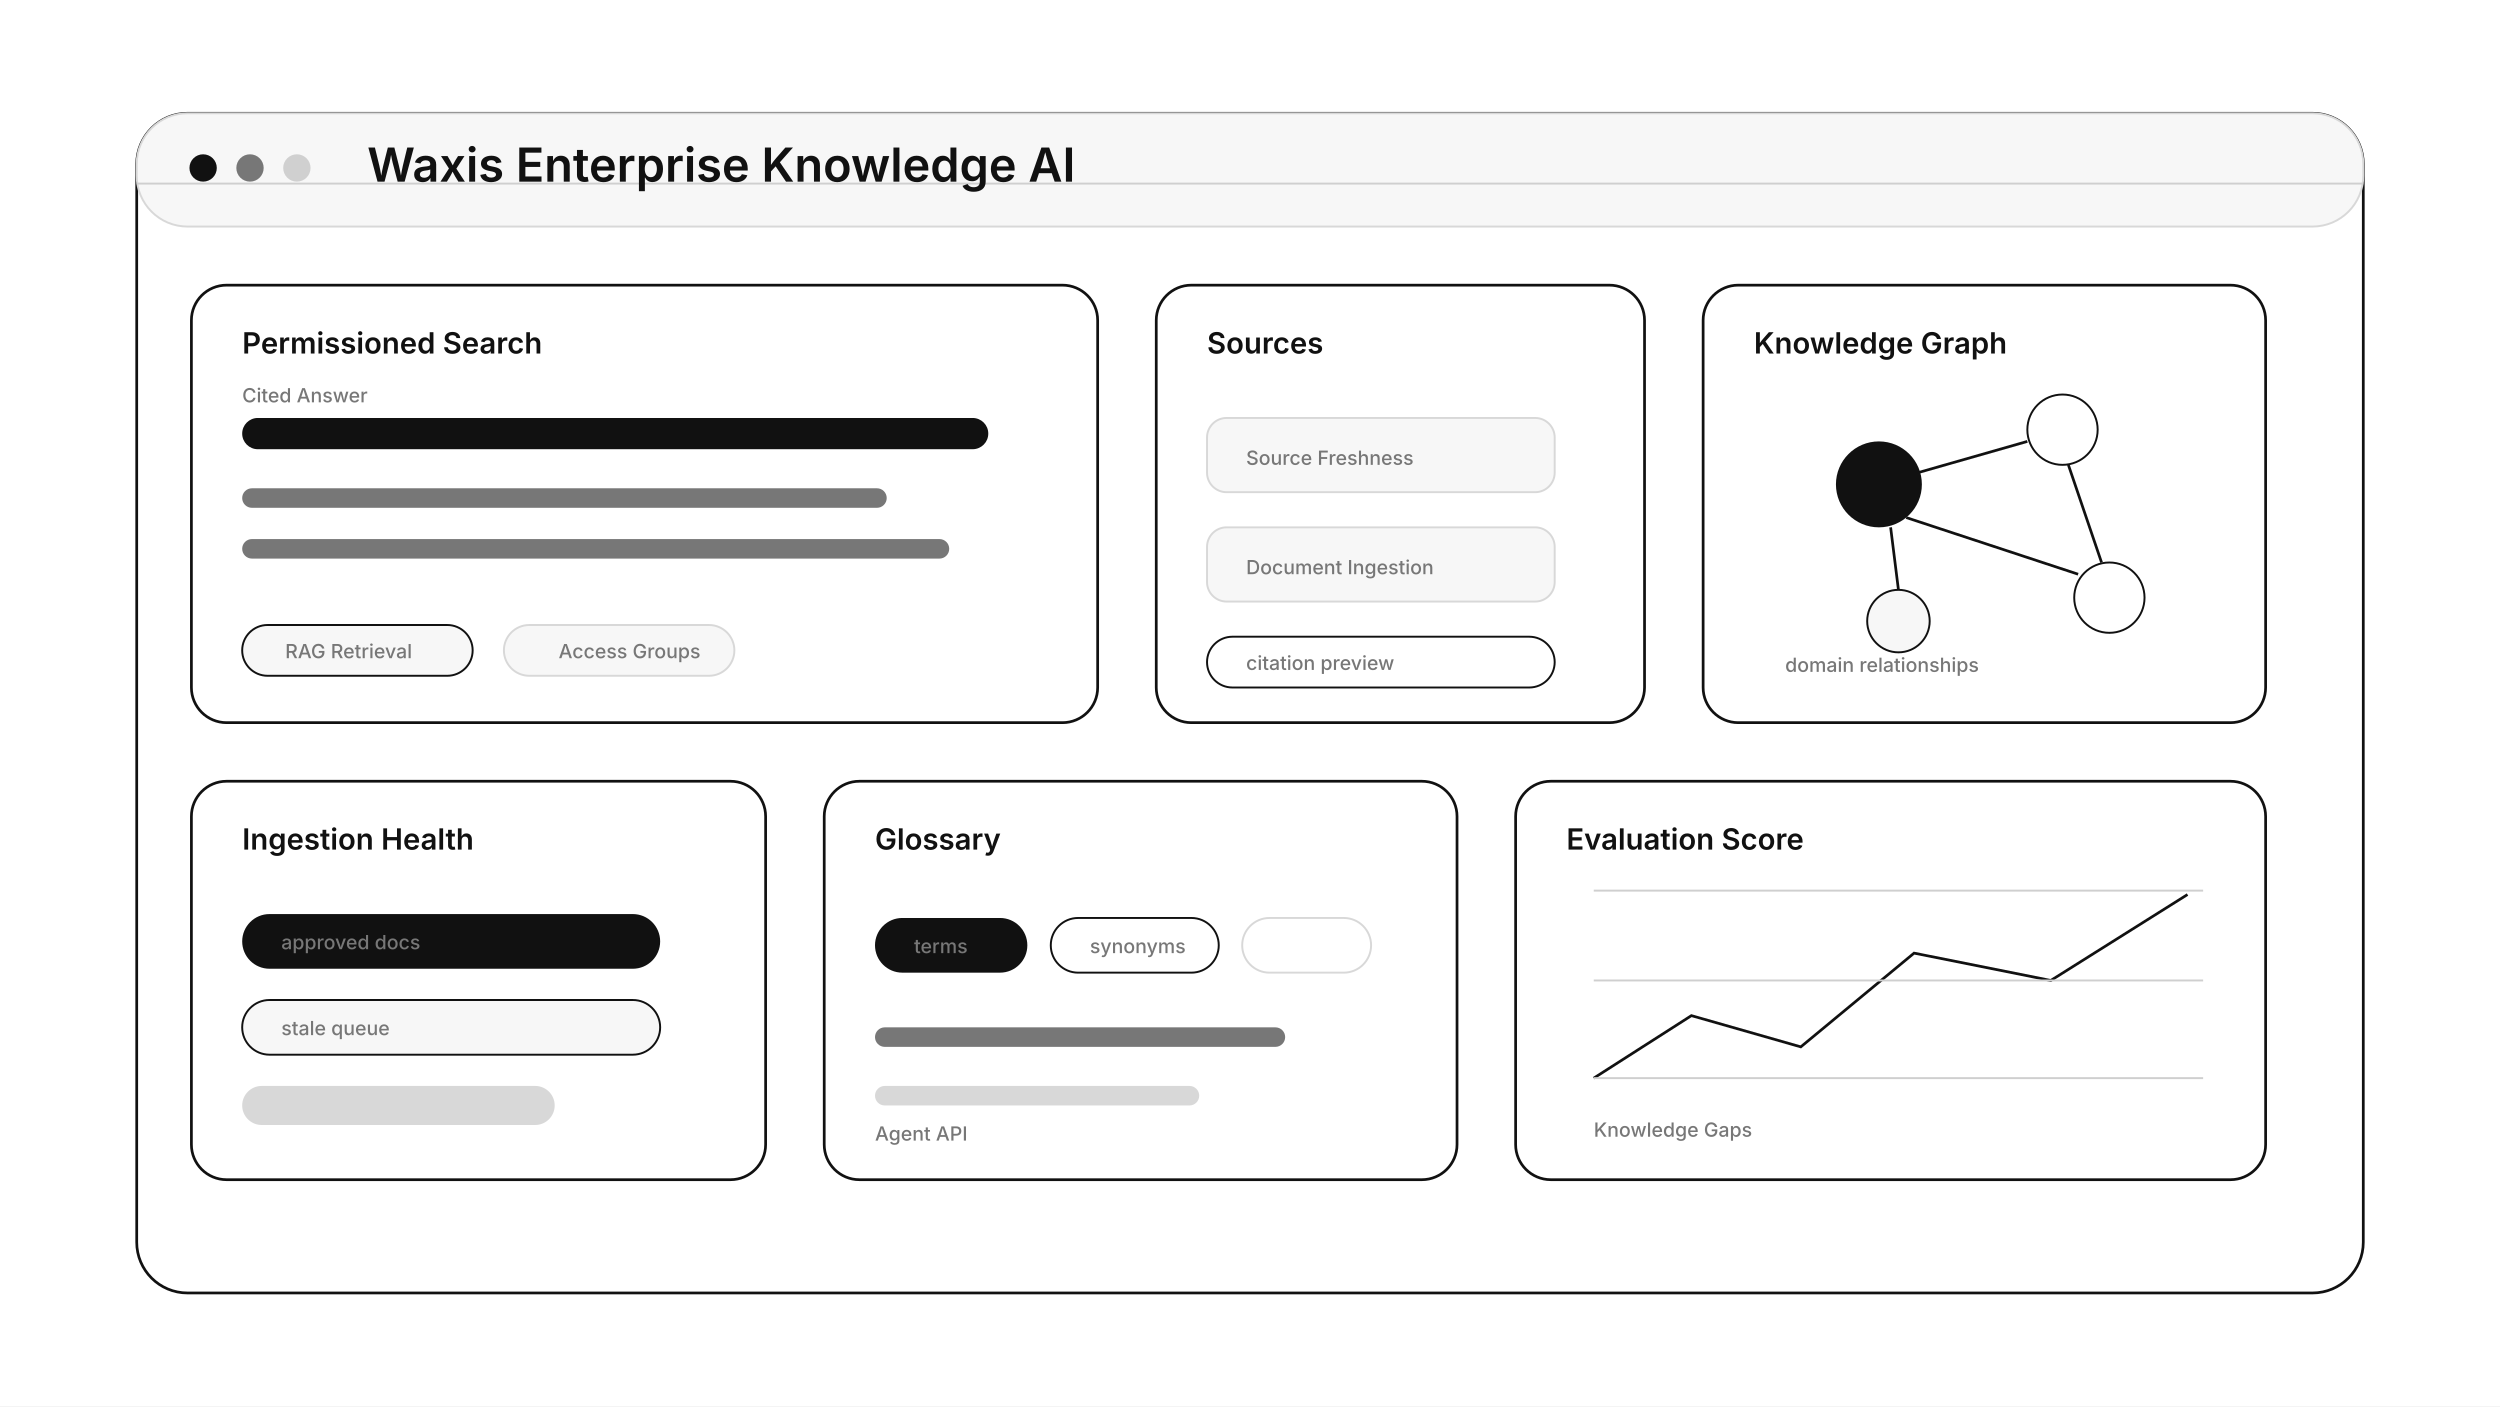
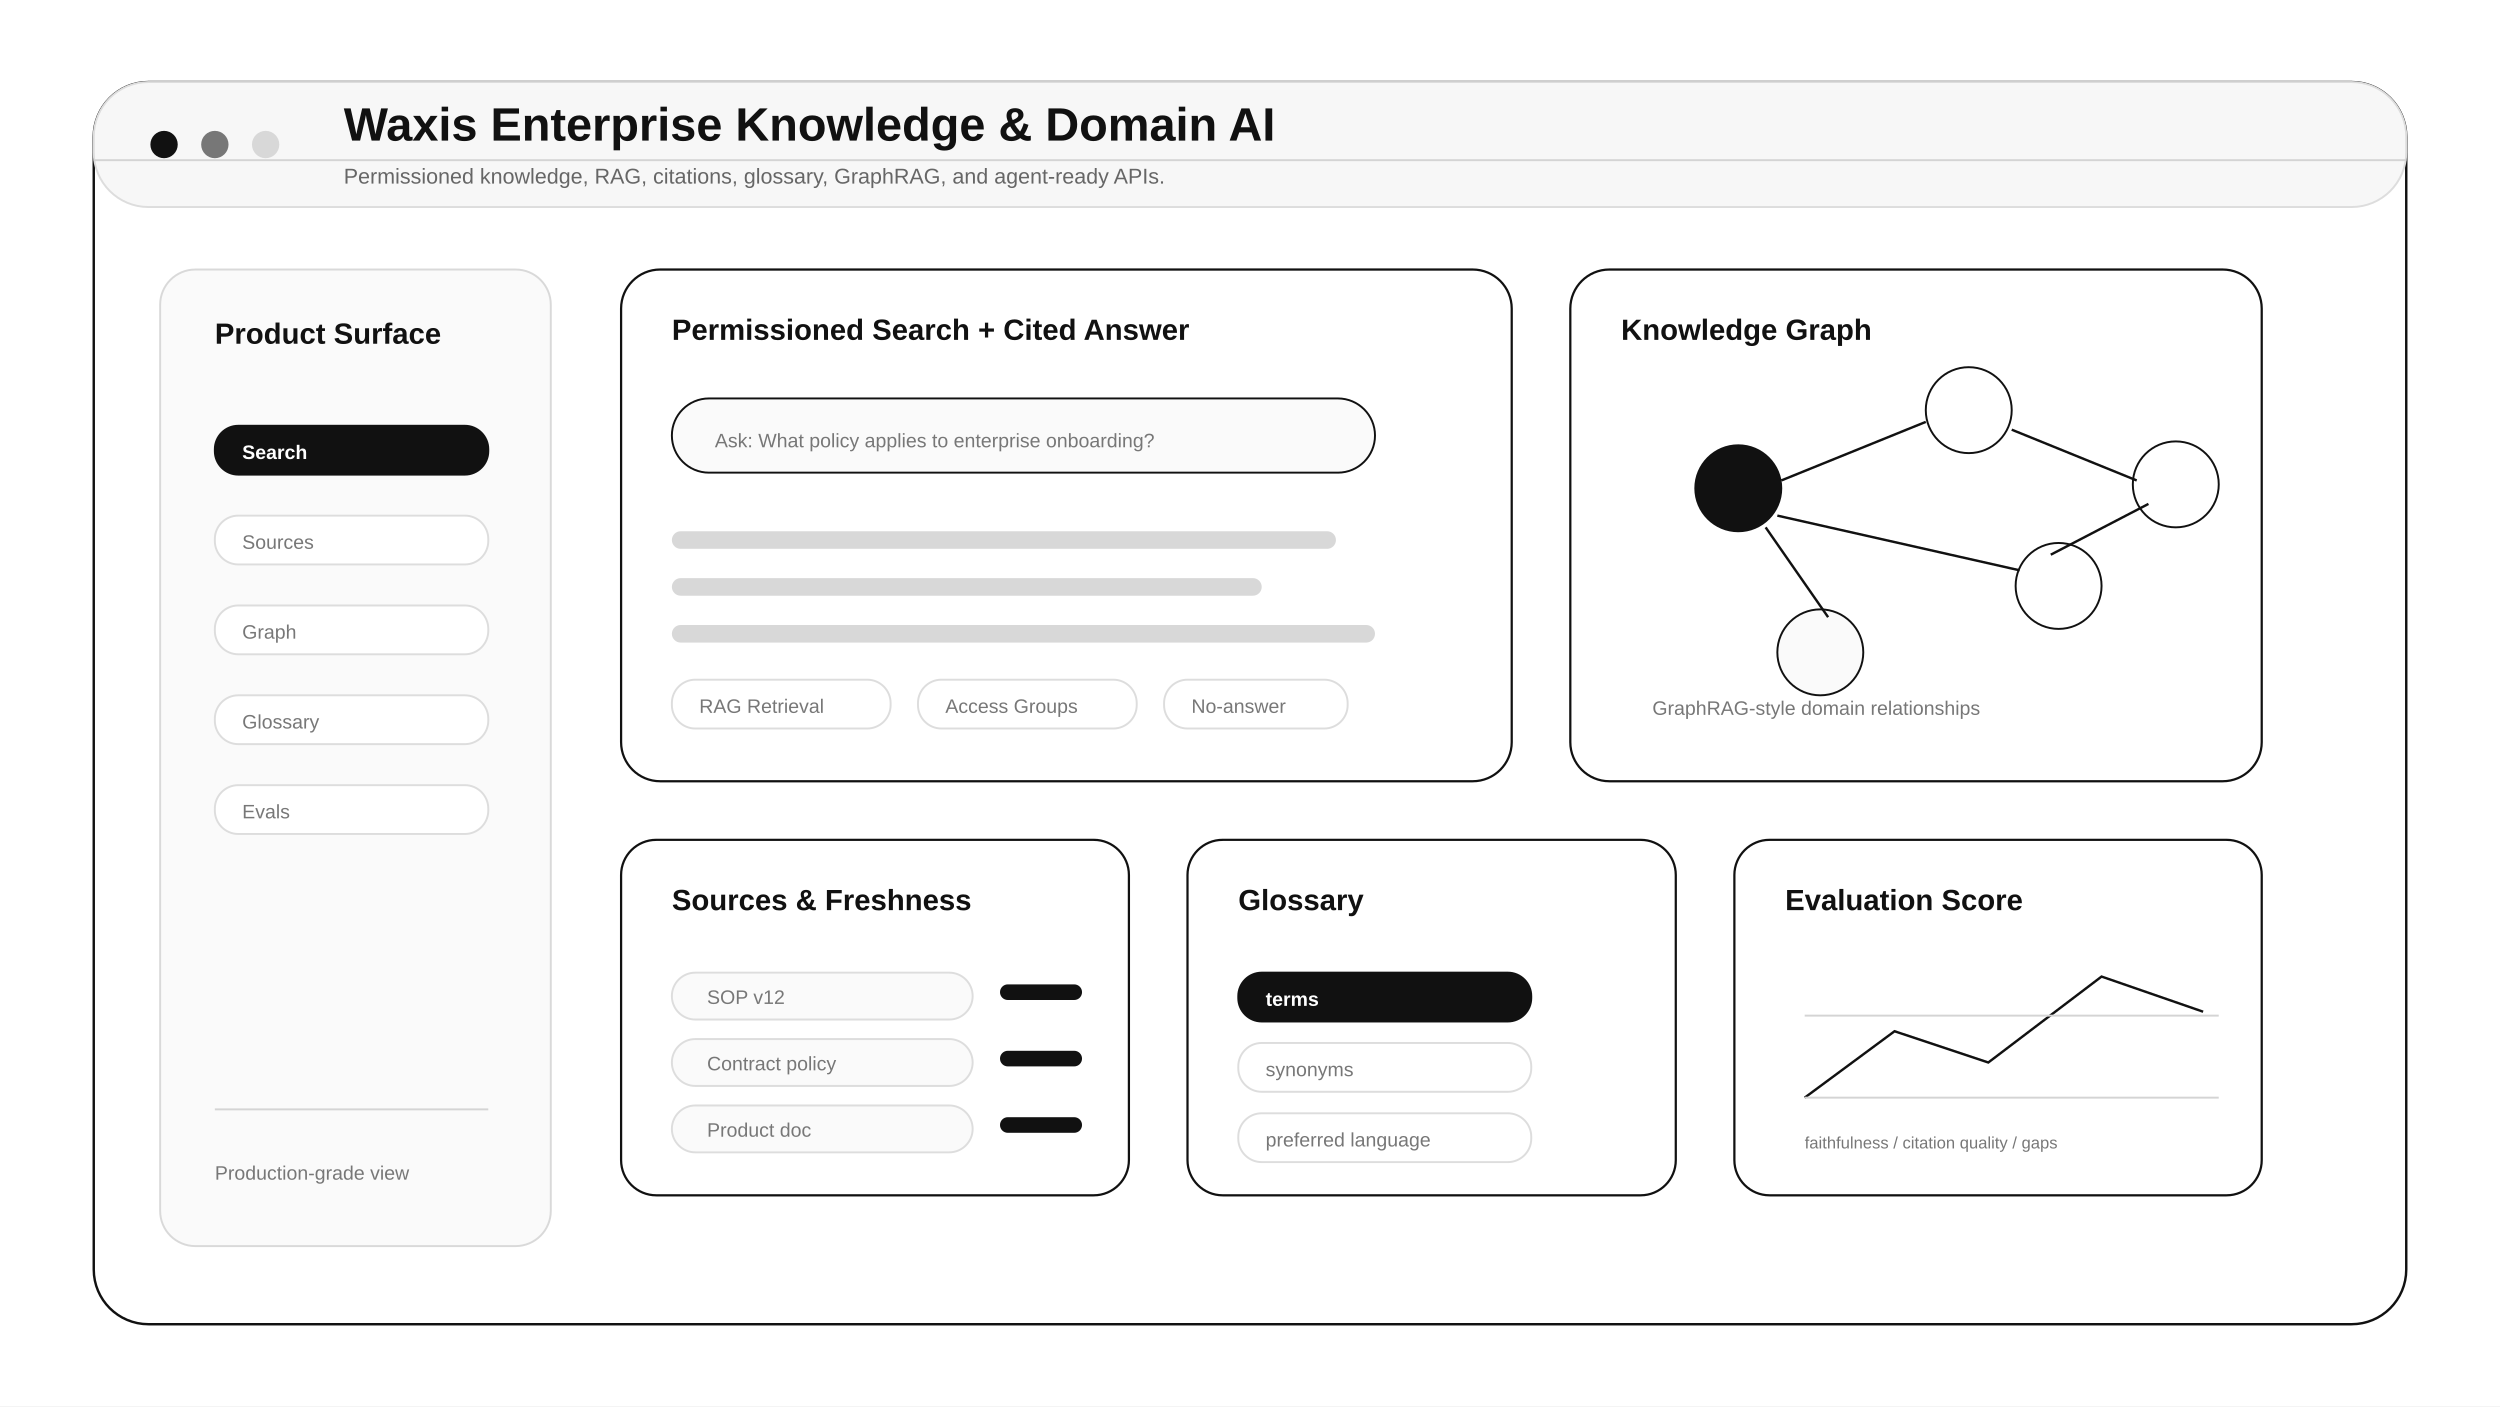
- <svg xmlns="http://www.w3.org/2000/svg" width="1280" height="720" viewBox="0 0 1280 720" fill="none" role="img" aria-labelledby="title desc">
+ <svg xmlns="http://www.w3.org/2000/svg" width="1280" height="720" viewBox="0 0 1280 720" fill="none" role="img" aria-label="Waxis Enterprise Knowledge &amp; Domain AI">
  <style>
-     .bg{fill:#fff}.line{stroke:#111;stroke-width:1.4}.soft{stroke:#cfcfcf;stroke-width:1}.panel{fill:#fff;stroke:#111;stroke-width:1.4}.sub{fill:#f7f7f7;stroke:#d8d8d8}.title{font:600 24px Inter,Arial,sans-serif;fill:#111}.h{font:600 15px Inter,Arial,sans-serif;fill:#111}.t{font:500 12px Inter,Arial,sans-serif;fill:#555}.xs{font:500 10px Inter,Arial,sans-serif;fill:#777}
-   </style>
+ .bg{fill:#fff}.window{fill:#fff;stroke:#111;stroke-width:1.25}.bar{fill:#f7f7f7;stroke:#ddd;stroke-width:1}.panel{fill:#fff;stroke:#111;stroke-width:1.15}.soft{fill:#fafafa;stroke:#d9d9d9;stroke-width:1}.ghost{fill:#f6f6f6;stroke:#e5e5e5;stroke-width:1}.black{fill:#111}.mid{fill:#777}.light{fill:#d8d8d8}.line{stroke:#111;stroke-width:1.25;fill:none}.thin{stroke:#d4d4d4;stroke-width:1;fill:none}.dash{stroke:#999;stroke-width:1;stroke-dasharray:5 5;fill:none}.title{font:700 24px -apple-system,BlinkMacSystemFont,'Segoe UI',Arial,sans-serif;fill:#111}.sub{font:500 11px -apple-system,BlinkMacSystemFont,'Segoe UI',Arial,sans-serif;fill:#666}.h{font:700 15px -apple-system,BlinkMacSystemFont,'Segoe UI',Arial,sans-serif;fill:#111}.t{font:500 12px -apple-system,BlinkMacSystemFont,'Segoe UI',Arial,sans-serif;fill:#555}.xs{font:500 10px -apple-system,BlinkMacSystemFont,'Segoe UI',Arial,sans-serif;fill:#777}.tiny{font:500 8.5px -apple-system,BlinkMacSystemFont,'Segoe UI',Arial,sans-serif;fill:#777}.whiteText{font:700 10px -apple-system,BlinkMacSystemFont,'Segoe UI',Arial,sans-serif;fill:#fff}.mono{font:500 10px SFMono-Regular,Menlo,Consolas,monospace;fill:#555}
+ </style>
  <rect class="bg" width="1280" height="720" />
-   <rect x="70" y="58" width="1140" height="604" rx="26" class="panel" />
-   <rect x="70" y="58" width="1140" height="58" rx="26" class="sub" />
-   <path d="M70 94H1210" class="soft" />
-   <circle cx="104" cy="86" r="7" fill="#111" />
-   <circle cx="128" cy="86" r="7" fill="#777" />
-   <circle cx="152" cy="86" r="7" fill="#d0d0d0" />
-   <text x="188" y="93" class="title">Waxis Enterprise Knowledge AI</text>
-   <rect x="98" y="146" width="464" height="224" rx="18" class="panel" />
-   <text x="124" y="181" class="h">Permissioned Search</text>
-   <rect x="124" y="214" width="382" height="16" rx="8" fill="#111" />
-   <rect x="124" y="250" width="330" height="10" rx="5" fill="#777" />
-   <rect x="124" y="276" width="362" height="10" rx="5" fill="#777" />
-   <rect x="124" y="320" width="118" height="26" rx="13" fill="#f7f7f7" stroke="#111" />
-   <rect x="258" y="320" width="118" height="26" rx="13" fill="#f7f7f7" stroke="#d8d8d8" />
-   <text x="124" y="206" class="xs">Cited Answer</text>
-   <text x="146" y="337" class="xs">RAG Retrieval</text>
-   <text x="286" y="337" class="xs">Access Groups</text>
-   <rect x="592" y="146" width="250" height="224" rx="18" class="panel" />
-   <text x="618" y="181" class="h">Sources</text>
-   <rect x="618" y="214" width="178" height="38" rx="10" class="sub" />
-   <rect x="618" y="270" width="178" height="38" rx="10" class="sub" />
-   <rect x="618" y="326" width="178" height="26" rx="13" fill="#fff" stroke="#111" />
-   <text x="638" y="238" class="xs">Source Freshness</text>
-   <text x="638" y="294" class="xs">Document Ingestion</text>
-   <text x="638" y="343" class="xs">citation preview</text>
-   <rect x="872" y="146" width="288" height="224" rx="18" class="panel" />
-   <text x="898" y="181" class="h">Knowledge Graph</text>
-   <circle cx="962" cy="248" r="22" fill="#111" />
-   <circle cx="1056" cy="220" r="18" fill="#fff" stroke="#111" />
-   <circle cx="1080" cy="306" r="18" fill="#fff" stroke="#111" />
-   <circle cx="972" cy="318" r="16" fill="#f7f7f7" stroke="#111" />
-   <path d="M982 242L1038 226M976 265L1064 294M968 270L972 302M1059 238L1076 288" class="line" />
-   <text x="914" y="344" class="xs">domain relationships</text>
-   <rect x="98" y="400" width="294" height="204" rx="18" class="panel" />
-   <text x="124" y="435" class="h">Ingestion Health</text>
-   <rect x="124" y="468" width="214" height="28" rx="14" fill="#111" />
-   <rect x="124" y="512" width="214" height="28" rx="14" fill="#f7f7f7" stroke="#111" />
-   <rect x="124" y="556" width="160" height="20" rx="10" fill="#d8d8d8" />
-   <text x="144" y="486" class="xs" fill="#fff">approved docs</text>
-   <text x="144" y="530" class="xs">stale queue</text>
-   <rect x="422" y="400" width="324" height="204" rx="18" class="panel" />
-   <text x="448" y="435" class="h">Glossary</text>
-   <rect x="448" y="470" width="78" height="28" rx="14" fill="#111" />
-   <rect x="538" y="470" width="86" height="28" rx="14" fill="#fff" stroke="#111" />
-   <rect x="636" y="470" width="66" height="28" rx="14" fill="#fff" stroke="#d8d8d8" />
-   <rect x="448" y="526" width="210" height="10" rx="5" fill="#777" />
-   <rect x="448" y="556" width="166" height="10" rx="5" fill="#d8d8d8" />
-   <text x="468" y="488" class="xs" fill="#fff">terms</text>
-   <text x="558" y="488" class="xs">synonyms</text>
-   <text x="448" y="584" class="xs">Agent API</text>
-   <rect x="776" y="400" width="384" height="204" rx="18" class="panel" />
-   <text x="802" y="435" class="h">Evaluation Score</text>
-   <path d="M816 552L866 520L922 536L980 488L1050 502L1120 458" class="line" />
-   <path d="M816 552H1128M816 502H1128M816 456H1128" class="soft" />
-   <text x="816" y="582" class="xs">Knowledge Gaps</text>
+   <rect x="48" y="42" width="1184" height="636" rx="28" class="window" />
+   <rect x="48" y="42" width="1184" height="64" rx="28" class="bar" />
+   <path d="M48 82H1232" class="thin" />
+   <circle cx="84" cy="74" r="7" class="black" />
+   <circle cx="110" cy="74" r="7" class="mid" />
+   <circle cx="136" cy="74" r="7" class="light" />
+   <text x="176" y="72" class="title">Waxis Enterprise Knowledge &amp; Domain AI</text>
+   <text x="176" y="94" class="sub">Permissioned knowledge, RAG, citations, glossary, GraphRAG, and agent-ready APIs.</text>
+   <rect x="82" y="138" width="200" height="500" rx="18" class="soft" />
+   <text x="110" y="176" class="h">Product Surface</text>
+   <rect x="110" y="218" width="140" height="25" rx="12" fill="#111" stroke="#111" stroke-width="1" />
+   <text x="124" y="235" class="whiteText">Search</text>
+   <rect x="110" y="264" width="140" height="25" rx="12" fill="#fff" stroke="#ddd" stroke-width="1" />
+   <text x="124" y="281" class="xs">Sources</text>
+   <rect x="110" y="310" width="140" height="25" rx="12" fill="#fff" stroke="#ddd" stroke-width="1" />
+   <text x="124" y="327" class="xs">Graph</text>
+   <rect x="110" y="356" width="140" height="25" rx="12" fill="#fff" stroke="#ddd" stroke-width="1" />
+   <text x="124" y="373" class="xs">Glossary</text>
+   <rect x="110" y="402" width="140" height="25" rx="12" fill="#fff" stroke="#ddd" stroke-width="1" />
+   <text x="124" y="419" class="xs">Evals</text>
+   <path d="M110 568H250" class="thin" />
+   <text x="110" y="604" class="xs">Production-grade view</text>
+   <rect x="318" y="138" width="456" height="262" rx="20" class="panel" />
+   <text x="344" y="174" class="h">Permissioned Search + Cited Answer</text>
+   <rect x="344" y="204" width="360" height="38" rx="19" fill="#fafafa" stroke="#111" stroke-width="1" />
+   <text x="366" y="229" class="xs">Ask: What policy applies to enterprise onboarding?</text>
+   <rect x="344" y="272" width="340" height="9" rx="4.5" fill="#d8d8d8" />
+   <rect x="344" y="296" width="302" height="9" rx="4.5" fill="#d8d8d8" />
+   <rect x="344" y="320" width="360" height="9" rx="4.5" fill="#d8d8d8" />
+   <rect x="344" y="348" width="112" height="25" rx="12" fill="#fff" stroke="#ddd" stroke-width="1" />
+   <text x="358" y="365" class="xs">RAG Retrieval</text>
+   <rect x="470" y="348" width="112" height="25" rx="12" fill="#fff" stroke="#ddd" stroke-width="1" />
+   <text x="484" y="365" class="xs">Access Groups</text>
+   <rect x="596" y="348" width="94" height="25" rx="12" fill="#fff" stroke="#ddd" stroke-width="1" />
+   <text x="610" y="365" class="xs">No-answer</text>
+   <rect x="804" y="138" width="354" height="262" rx="20" class="panel" />
+   <text x="830" y="174" class="h">Knowledge Graph</text>
+   <circle cx="890" cy="250" r="22" fill="#111" stroke="#111" />
+   <circle cx="1008" cy="210" r="22" fill="#fff" stroke="#111" />
+   <circle cx="1054" cy="300" r="22" fill="#fff" stroke="#111" />
+   <circle cx="932" cy="334" r="22" fill="#fafafa" stroke="#111" />
+   <circle cx="1114" cy="248" r="22" fill="#fff" stroke="#111" />
+   <path d="M912 246L986 216M910 264L1034 292M904 270L936 316M1030 220L1094 246M1050 284L1100 258" class="line" />
+   <text x="846" y="366" class="xs">GraphRAG-style domain relationships</text>
+   <rect x="318" y="430" width="260" height="182" rx="18" class="panel" />
+   <text x="344" y="466" class="h">Sources &amp; Freshness</text>
+   <rect x="344" y="498" width="154" height="24" rx="12" fill="#fafafa" stroke="#ddd" stroke-width="1" />
+   <text x="362" y="514" class="xs">SOP v12</text>
+   <rect x="512" y="504" width="42" height="8" rx="4" fill="#111" />
+   <rect x="344" y="532" width="154" height="24" rx="12" fill="#fafafa" stroke="#ddd" stroke-width="1" />
+   <text x="362" y="548" class="xs">Contract policy</text>
+   <rect x="512" y="538" width="42" height="8" rx="4" fill="#111" />
+   <rect x="344" y="566" width="154" height="24" rx="12" fill="#fafafa" stroke="#ddd" stroke-width="1" />
+   <text x="362" y="582" class="xs">Product doc</text>
+   <rect x="512" y="572" width="42" height="8" rx="4" fill="#111" />
+   <rect x="608" y="430" width="250" height="182" rx="18" class="panel" />
+   <text x="634" y="466" class="h">Glossary</text>
+   <rect x="634" y="498" width="150" height="25" rx="12" fill="#111" stroke="#111" stroke-width="1" />
+   <text x="648" y="515" class="whiteText">terms</text>
+   <rect x="634" y="534" width="150" height="25" rx="12" fill="#fff" stroke="#ddd" stroke-width="1" />
+   <text x="648" y="551" class="xs">synonyms</text>
+   <rect x="634" y="570" width="150" height="25" rx="12" fill="#fff" stroke="#ddd" stroke-width="1" />
+   <text x="648" y="587" class="xs">preferred language</text>
+   <rect x="888" y="430" width="270" height="182" rx="18" class="panel" />
+   <text x="914" y="466" class="h">Evaluation Score</text>
+   <path d="M924 562L970 528L1018 544L1076 500L1128 518" class="line" />
+   <path d="M924 562H1136M924 520H1136" class="thin" />
+   <text x="924" y="588" class="tiny">faithfulness / citation quality / gaps</text>
</svg>
